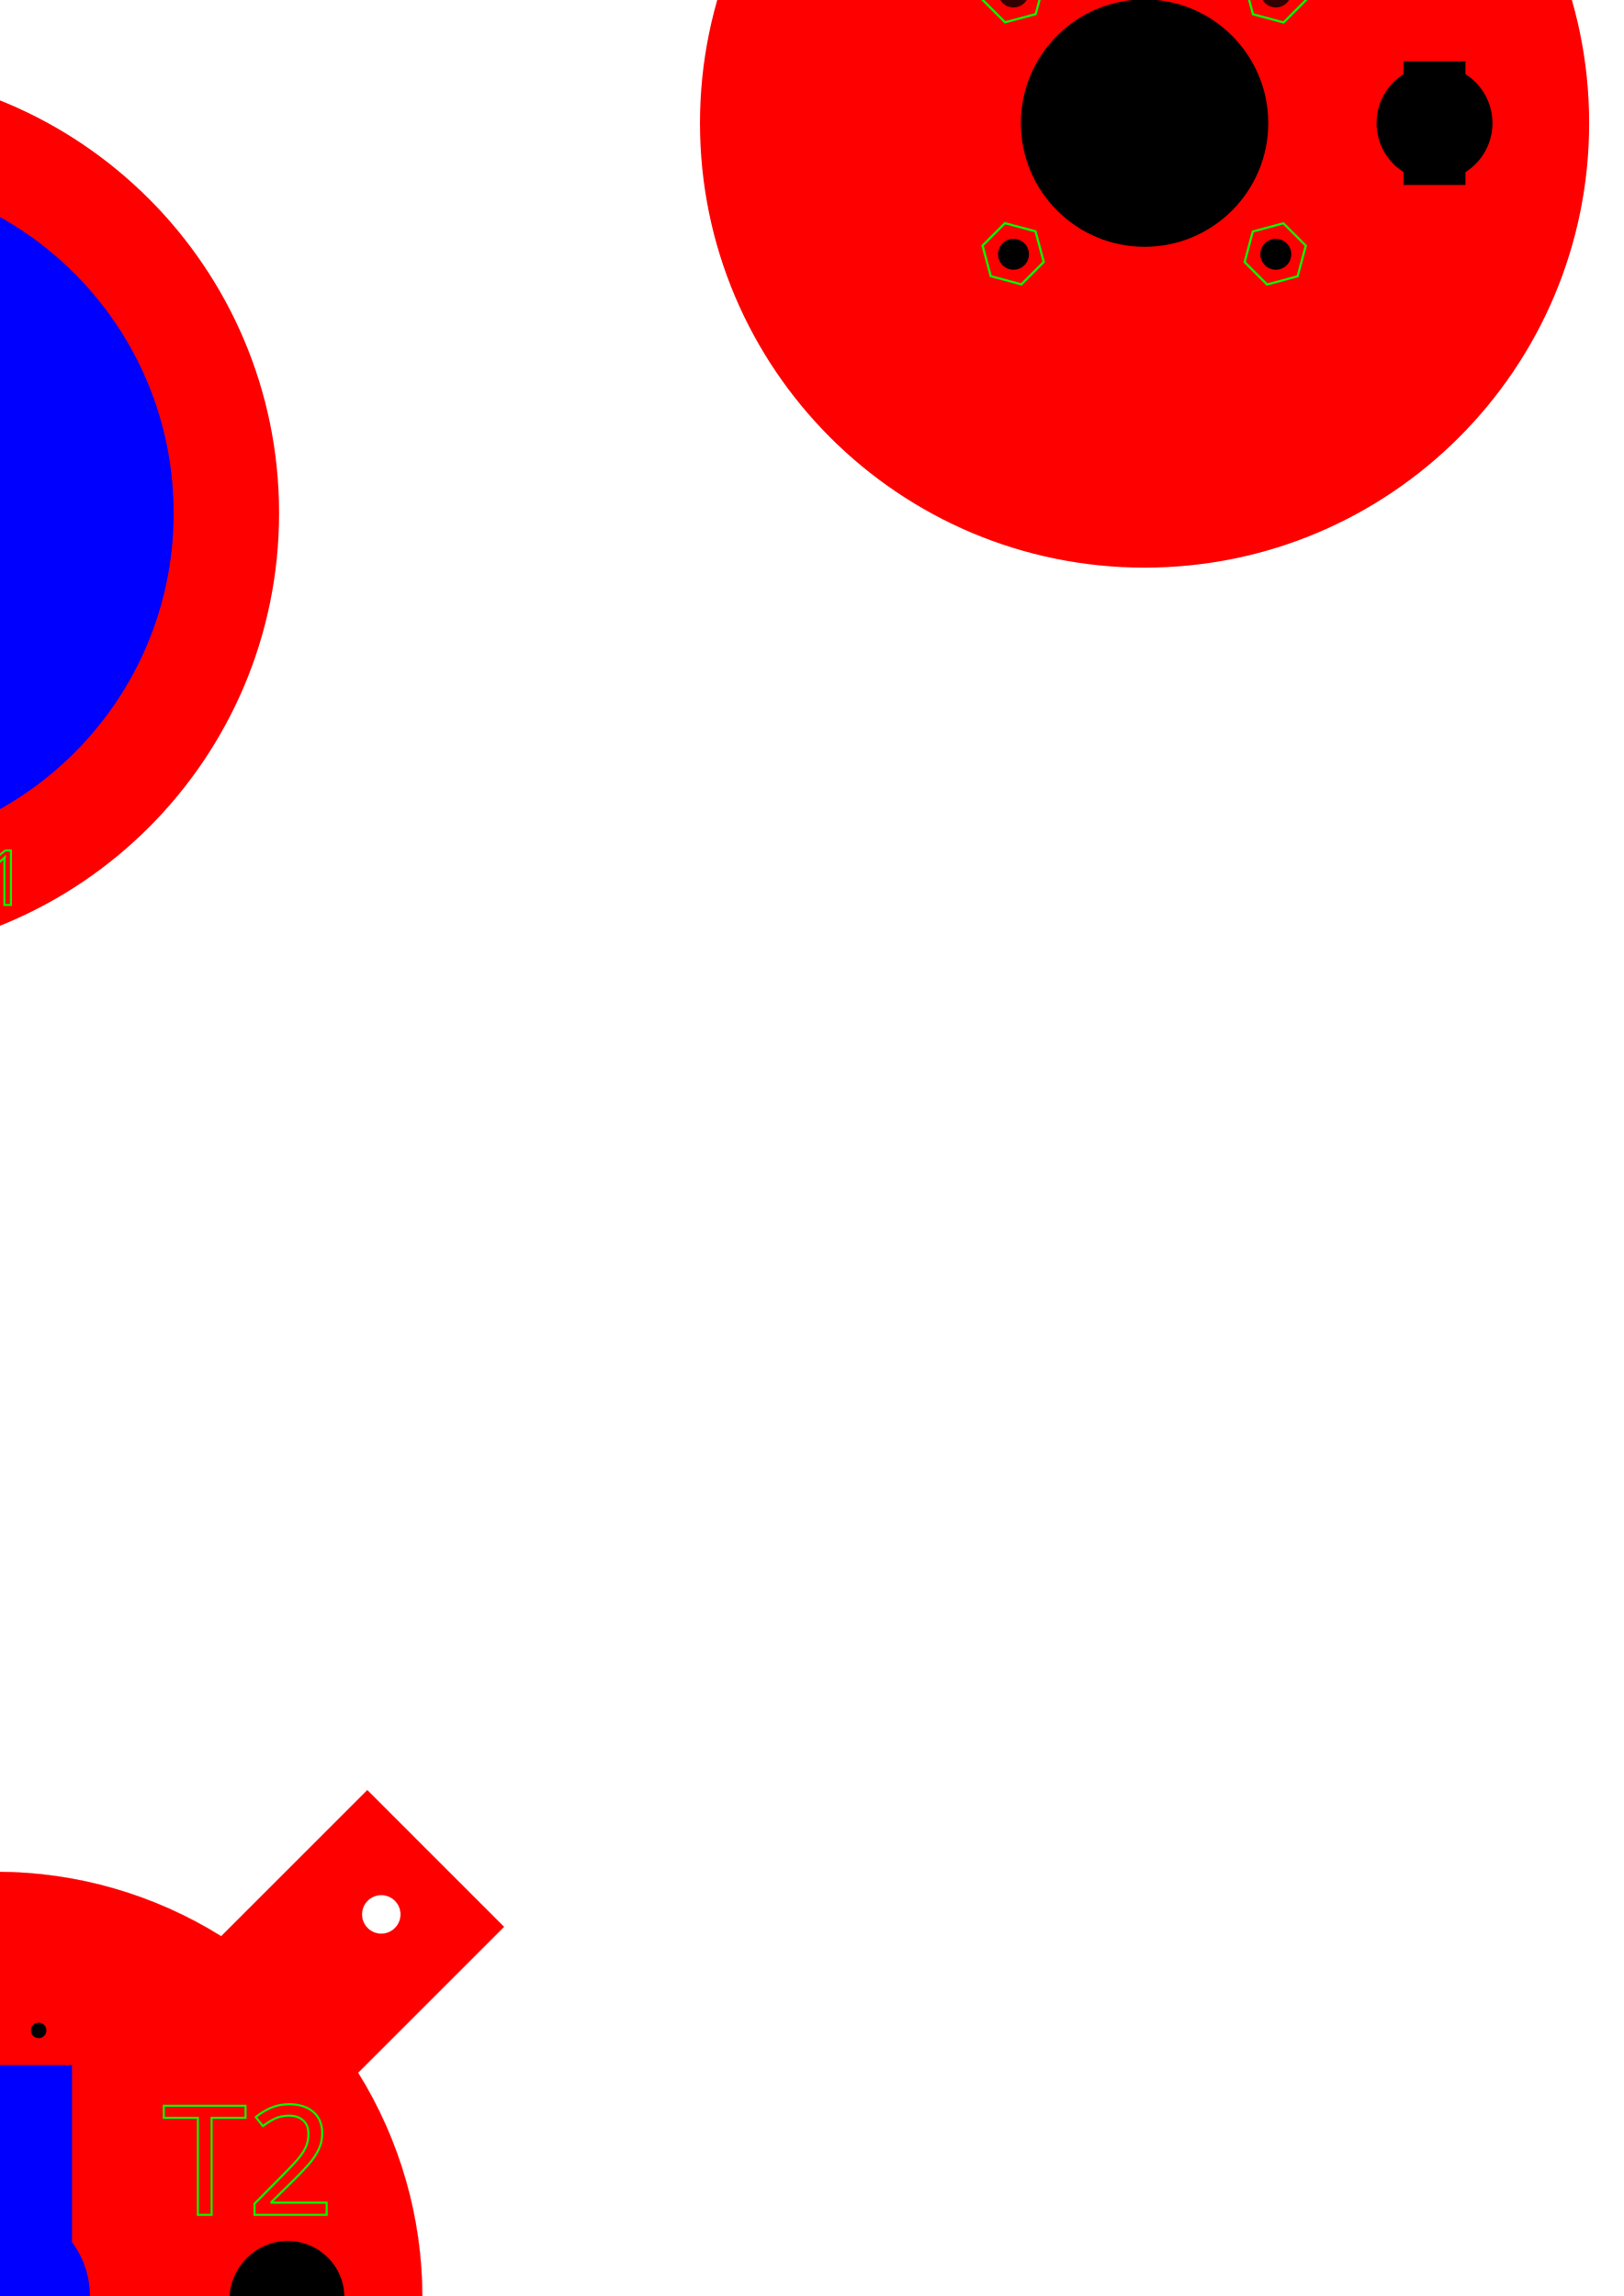
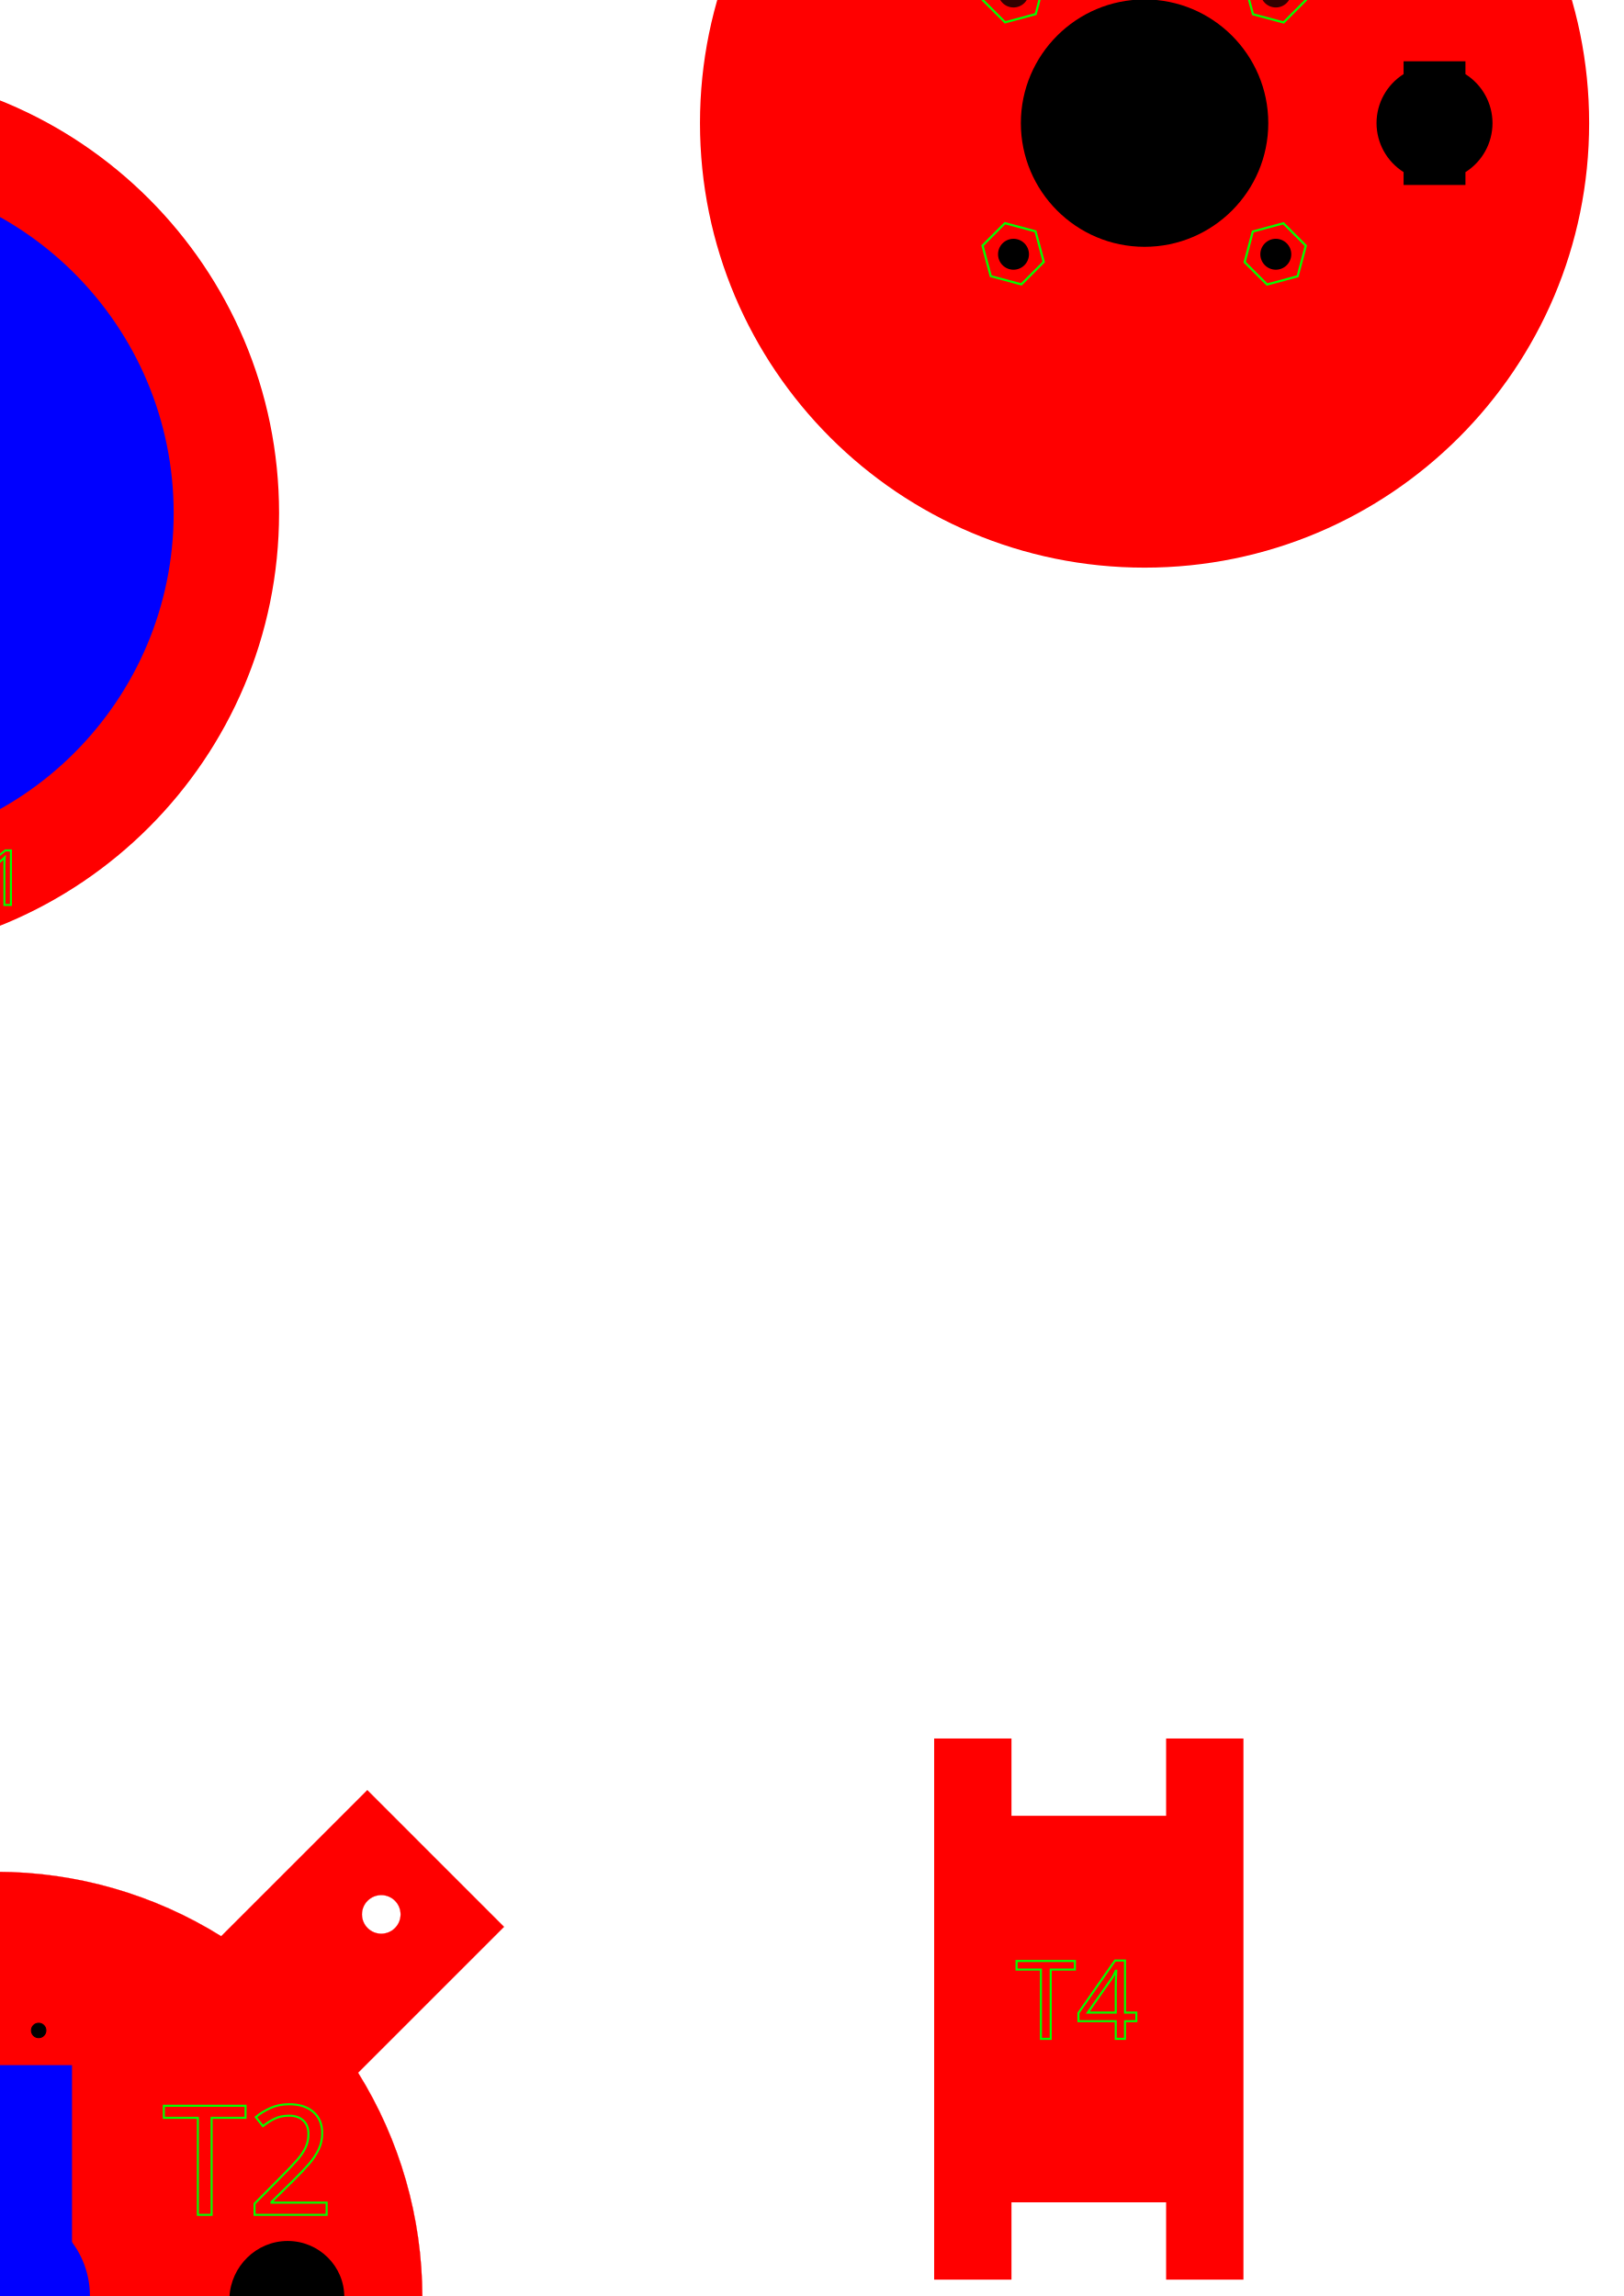
<svg xmlns="http://www.w3.org/2000/svg" width="21cm" height="29.7cm" viewBox="0 0 744.094 1052.362" id="svg8715" version="1.1">
  <defs id="defs8717" />
  <g id="layer1">
    <g id="g3556" transform="translate(-0.8849558,0)" style="fill:#ff0000;fill-opacity:1">
      <path id="path8353-0" d="m -169.031,820.514 -62.638,62.639 66.329,66.33 a 194.835,194.837 0 0 0 -29.908,103.289 194.835,194.837 0 0 0 29.445,102.754 l -65.867,65.867 62.638,62.639 65.951,-65.951 A 194.835,194.837 0 0 0 -0.411,1247.609 194.835,194.837 0 0 0 102.978,1217.801 l 66.23,66.231 62.638,-62.639 -66.57,-66.57 a 194.835,194.837 0 0 0 29.148,-102.051 194.835,194.837 0 0 0 -29.445,-102.752 l 66.867,-66.867 -62.638,-62.639 -66.951,66.951 A 194.835,194.837 0 0 0 -0.411,857.935 194.835,194.837 0 0 0 -102.53,887.016 l -66.501,-66.502 z m -6.842,47.516 a 8.858,8.858 0 0 1 6.135,2.594 l 0,0 a 8.858,8.858 0 0 1 0,12.525 8.858,8.858 0 0 1 -12.527,0 8.858,8.858 0 0 1 0,-12.527 8.858,8.858 0 0 1 6.393,-2.594 z m 351.614,0.566 a 8.858,8.858 0 0 1 6.135,2.594 8.858,8.858 0 0 1 0,12.529 8.858,8.858 0 0 1 -12.527,0 8.858,8.858 0 0 1 0,-12.525 l 0,0 a 8.858,8.858 0 0 1 6.393,-2.594 z m -0.705,350.346 a 8.858,8.858 0 0 1 6.133,2.592 8.858,8.858 0 0 1 0,12.529 8.858,8.858 0 0 1 -12.529,0 8.858,8.858 0 0 1 0,-12.529 8.858,8.858 0 0 1 6.394,-2.592 z m -350.202,0.567 a 8.858,8.858 0 0 1 6.133,2.592 8.858,8.858 0 0 1 0,12.529 8.858,8.858 0 0 1 -12.529,0 8.858,8.858 0 0 1 0,-12.529 8.858,8.858 0 0 1 6.393,-2.592 z" style="fill:#ff0000;fill-opacity:1;stroke:#ff0000;stroke-width:0.09;stroke-miterlimit:4;stroke-dasharray:none;stroke-opacity:1" />
      <path d="m -0.412,1158.568 c 58.428,0 105.793,-47.366 106.429,-105.576 0.636,-14.181 12.308,-25.853 26.706,-25.853 14.398,0 26.071,11.672 25.938,25.853 -0.132,87.564 -71.293,158.725 -159.074,158.725 -87.781,0 -158.941,-71.161 -158.942,-158.943 -9e-4,-14.399 11.671,-26.071 26.07,-26.071 14.398,0 26.071,11.672 26.575,26.071 0.504,58.428 47.87,105.794 106.298,105.794" style="fill:#000000;fill-opacity:1;stroke:none;stroke-width:1.008;stroke-miterlimit:4;stroke-dasharray:none;stroke-opacity:1" id="ellipse8590-8" />
    </g>
    <circle style="fill:#ff0000;fill-opacity:1;stroke:none;stroke-width:0.992;stroke-miterlimit:4;stroke-dasharray:none;stroke-opacity:1" id="path8704" cx="524.521" cy="56.436" r="203.74" />
    <path style="fill:#000000;fill-opacity:1;stroke:none;stroke-width:1;stroke-miterlimit:4;stroke-dasharray:none;stroke-opacity:1" d="m 643.222,28.089 0,5.877 a 26.575,26.575 0 0 0 -12.402,22.469 26.575,26.575 0 0 0 12.402,22.443 l 0,5.904 28.346,0 0,-5.879 a 26.575,26.575 0 0 0 12.402,-22.469 26.575,26.575 0 0 0 -12.402,-22.441 l 0,-5.904 -28.346,0 z" id="path9293" />
    <circle style="fill:#000000;fill-opacity:1;stroke:none;stroke-width:1;stroke-miterlimit:4;stroke-dasharray:none;stroke-opacity:1" id="path9364" cx="495.826" cy="-331.014" r="7.087" transform="matrix(0.7071068,0.7071068,-0.7071068,0.7071068,0,0)" />
    <circle transform="matrix(-0.7071068,-0.7071068,0.7071068,-0.7071068,0,0)" style="fill:#320000;fill-opacity:1;stroke:none;stroke-width:1;stroke-miterlimit:4;stroke-dasharray:none;stroke-opacity:1" id="circle9378" cx="-325.826" cy="331.014" r="7.087" />
    <path style="color:#000000;font-style:normal;font-variant:normal;font-weight:normal;font-stretch:normal;font-size:medium;line-height:normal;font-family:sans-serif;text-indent:0;text-align:start;text-decoration:none;text-decoration-line:none;text-decoration-style:solid;text-decoration-color:#000000;letter-spacing:normal;word-spacing:normal;text-transform:none;direction:ltr;block-progression:tb;writing-mode:lr-tb;baseline-shift:baseline;text-anchor:start;white-space:normal;clip-rule:nonzero;display:inline;overflow:visible;visibility:visible;opacity:1;isolation:auto;mix-blend-mode:normal;color-interpolation:sRGB;color-interpolation-filters:linearRGB;solid-color:#000000;solid-opacity:1;fill:#000000;fill-opacity:1;fill-rule:nonzero;stroke:none;stroke-width:0.035;stroke-linecap:butt;stroke-linejoin:miter;stroke-miterlimit:4;stroke-dasharray:none;stroke-dashoffset:0;stroke-opacity:1;color-rendering:auto;image-rendering:auto;shape-rendering:auto;text-rendering:auto;enable-background:accumulate" d="m 524.521,-0.256 c -31.268,0 -56.693,25.423 -56.693,56.691 0,31.268 25.425,56.693 56.693,56.693 31.268,0 56.693,-25.425 56.693,-56.693 0,-31.268 -25.425,-56.691 -56.693,-56.691 z" id="path5590" />
    <circle r="7.087" cy="-410.826" cx="-246.014" id="circle9376" style="fill:#000000;fill-opacity:1;stroke:none;stroke-width:1;stroke-miterlimit:4;stroke-dasharray:none;stroke-opacity:1" transform="matrix(-0.7071068,0.7071068,-0.7071068,-0.7071068,0,0)" />
    <circle r="7.087" cy="410.827" cx="416.014" id="circle9380" style="fill:#320000;fill-opacity:1;stroke:none;stroke-width:1;stroke-miterlimit:4;stroke-dasharray:none;stroke-opacity:1" transform="matrix(0.7071068,-0.7071068,0.7071068,0.7071068,0,0)" />
    <circle style="display:inline;fill:#ff0000;fill-opacity:1;stroke:none;stroke-width:1;stroke-miterlimit:4;stroke-dasharray:none;stroke-opacity:1" id="path9430-1" cx="1351.376" cy="-284.054" r="354.331" />
    <circle style="fill:#000000;fill-opacity:1;stroke:none;stroke-width:1;stroke-miterlimit:4;stroke-dasharray:none;stroke-opacity:1" id="path9364-4-6" cx="1241.367" cy="754.711" r="7.087" transform="matrix(0.7071068,-0.7071068,0.7071068,0.7071068,0,0)" />
    <circle r="7.087" cy="-1156.368" cx="839.711" id="circle9376-9-9" style="fill:#000000;fill-opacity:1;stroke:none;stroke-width:1;stroke-miterlimit:4;stroke-dasharray:none;stroke-opacity:1" transform="matrix(0.7071068,0.7071068,-0.7071068,0.7071068,0,0)" />
    <circle style="fill:#000000;fill-opacity:1;stroke:none;stroke-width:1;stroke-miterlimit:4;stroke-dasharray:none;stroke-opacity:1" id="circle9378-9-9" cx="-1071.368" cy="-754.711" r="7.087" transform="matrix(-0.7071068,0.7071068,-0.7071068,-0.7071068,0,0)" />
    <circle r="7.087" cy="1156.368" cx="-669.711" id="circle9380-0-8" style="fill:#000000;fill-opacity:1;stroke:none;stroke-width:1;stroke-miterlimit:4;stroke-dasharray:none;stroke-opacity:1" transform="matrix(-0.7071068,-0.7071068,0.7071068,-0.7071068,0,0)" />
    <circle style="fill:#000000;fill-opacity:1;stroke:none;stroke-width:1;stroke-miterlimit:4;stroke-dasharray:none;stroke-opacity:1" id="path9433-1" cx="1351.376" cy="-284.054" r="53.15" />
    <path style="fill:#000000;fill-opacity:1;stroke:none;stroke-width:1.604;stroke-miterlimit:4;stroke-dasharray:none;stroke-opacity:1" d="m 1317.934,-584.314 a 302.286,302.316 0 0 0 -266.624,266.828 l 187.594,0 a 117.395,117.407 0 0 1 79.03,-79.038 l 0,-187.79 z m 66.882,0.208 0,187.608 a 117.395,117.407 0 0 1 79,79.012 l 187.843,0 a 302.286,302.316 0 0 0 -266.843,-266.62 z m -333.724,333.507 a 302.286,302.316 0 0 0 266.841,266.62 l 0,-187.609 a 117.395,117.407 0 0 1 -79,-79.012 l -187.841,0 z m 412.756,0 a 117.395,117.407 0 0 1 -79.032,79.04 l 0,187.789 a 302.286,302.316 0 0 0 266.624,-266.828 l -187.592,0 z" id="path9435-8" />
    <path style="fill:#ff0000;fill-opacity:1;stroke:#ff0000;stroke-width:0.09;stroke-miterlimit:4;stroke-dasharray:none;stroke-opacity:1" d="m -857.178,704.319 -62.638,62.639 66.329,66.33 a 194.835,194.837 0 0 0 -29.908,103.289 194.835,194.837 0 0 0 29.445,102.754 l -65.867,65.867 62.638,62.639 65.951,-65.951 a 194.835,194.837 0 0 0 102.669,29.529 194.835,194.837 0 0 0 103.39,-29.809 l 66.23,66.231 62.638,-62.639 -66.57,-66.57 a 194.835,194.837 0 0 0 29.148,-102.051 194.835,194.837 0 0 0 -29.445,-102.752 l 66.867,-66.867 -62.638,-62.639 -66.951,66.951 a 194.835,194.837 0 0 0 -102.669,-29.529 194.835,194.837 0 0 0 -102.118,29.08 z m -6.842,47.516 a 8.858,8.858 0 0 1 6.135,2.594 v 0 a 8.858,8.858 0 0 1 0,12.525 8.858,8.858 0 0 1 -12.527,0 8.858,8.858 0 0 1 0,-12.527 8.858,8.858 0 0 1 6.393,-2.594 z m 351.614,0.566 a 8.858,8.858 0 0 1 6.135,2.594 8.858,8.858 0 0 1 0,12.529 8.858,8.858 0 0 1 -12.527,0 8.858,8.858 0 0 1 0,-12.525 v 0 a 8.858,8.858 0 0 1 6.393,-2.594 z m -0.705,350.346 a 8.858,8.858 0 0 1 6.133,2.592 8.858,8.858 0 0 1 0,12.529 8.858,8.858 0 0 1 -12.529,0 8.858,8.858 0 0 1 0,-12.529 8.858,8.858 0 0 1 6.394,-2.592 z m -350.202,0.567 a 8.858,8.858 0 0 1 6.133,2.592 8.858,8.858 0 0 1 0,12.529 8.858,8.858 0 0 1 -12.529,0 8.858,8.858 0 0 1 0,-12.529 8.858,8.858 0 0 1 6.392,-2.592 z" id="path8353-0-3" />
    <rect style="fill:#0000ff;fill-opacity:1;stroke:#ff0000;stroke-width:0.074;stroke-miterlimit:4;stroke-dasharray:none;stroke-opacity:1" id="rect8355-0-9" width="60.162" height="113.312" x="-718.158" y="854.638" />
    <path id="ellipse8590-8-4" style="fill:#000000;fill-opacity:1;stroke:none;stroke-width:1.008;stroke-miterlimit:4;stroke-dasharray:none;stroke-opacity:1" d="m -688.56,1042.374 c 58.428,0 105.793,-47.366 106.429,-105.576 0.636,-14.181 12.308,-25.853 26.706,-25.853 14.398,0 26.071,11.672 25.938,25.853 -0.132,87.564 -71.293,158.725 -159.074,158.725 -87.781,0 -158.941,-71.161 -158.942,-158.943 -9e-4,-14.399 11.671,-26.071 26.07,-26.071 14.398,0 26.071,11.672 26.575,26.071 0.504,58.428 47.87,105.794 106.298,105.794" />
    <circle style="fill:#0000ff;fill-opacity:1;stroke:#ff0000;stroke-width:0.158;stroke-linejoin:round;stroke-miterlimit:4;stroke-dasharray:none;stroke-opacity:1" id="path4205" cx="-688.147" cy="937.443" r="45.984" />
    <circle style="fill:#ff0000;fill-opacity:1;stroke:none;stroke-width:0.992;stroke-miterlimit:4;stroke-dasharray:none;stroke-opacity:1" id="path8704-4-9" cx="-75.848" cy="235.168" r="203.74" />
    <circle style="opacity:1;fill:#0000ff;fill-opacity:1;stroke:none;stroke-width:0.94;stroke-linejoin:round;stroke-miterlimit:4;stroke-dasharray:none;stroke-opacity:1" id="path4184" cx="-75.848" cy="235.168" r="155.435" />
    <ellipse style="opacity:1;fill:#0000ff;fill-opacity:1;stroke:none;stroke-width:1.071;stroke-linejoin:round;stroke-miterlimit:4;stroke-dasharray:none;stroke-opacity:1" id="path4186" cx="-75.848" cy="79.262" rx="13.638" ry="13.638" />
    <ellipse style="opacity:1;fill:#0000ff;fill-opacity:1;stroke:none;stroke-width:1.071;stroke-linejoin:round;stroke-miterlimit:4;stroke-dasharray:none;stroke-opacity:1" id="path4186-5" cx="-75.848" cy="391.073" rx="13.638" ry="13.638" />
    <circle style="fill:#0000ff;fill-rule:evenodd;stroke:none;stroke-width:2.053px;stroke-linecap:butt;stroke-linejoin:miter;stroke-opacity:1;fill-opacity:1" id="path3562" cx="-4.7026657e-07" cy="1052.362" r="41.21" />
    <rect style="fill:#0000ff;fill-rule:evenodd;stroke:none;stroke-width:0.977px;stroke-linecap:butt;stroke-linejoin:miter;stroke-opacity:1;fill-opacity:1" id="rect3566" width="67.055" height="140.756" x="-34.059" y="946.551" />
    <circle style="fill:#000000;fill-rule:evenodd;stroke:#000000;stroke-width:0.456px;stroke-linecap:butt;stroke-linejoin:miter;stroke-opacity:1;fill-opacity:1" id="path3568" cx="-17.717" cy="1101.614" r="3.315" />
    <circle style="fill:#000000;fill-rule:evenodd;stroke:#000000;stroke-width:0.456px;stroke-linecap:butt;stroke-linejoin:miter;stroke-opacity:1;fill-opacity:1" id="path3568-7" cx="17.717" cy="1101.614" r="3.315" />
    <circle style="fill:#000000;fill-rule:evenodd;stroke:#000000;stroke-width:0.456px;stroke-linecap:butt;stroke-linejoin:miter;stroke-opacity:1;fill-opacity:1" id="path3568-5" cx="-17.717" cy="930.65" r="3.315" />
    <circle style="fill:#000000;fill-rule:evenodd;stroke:#000000;stroke-width:0.456px;stroke-linecap:butt;stroke-linejoin:miter;stroke-opacity:1;fill-opacity:1" id="path3568-5-3" cx="17.717" cy="930.65" r="3.315" />
    <text xml:space="preserve" style="font-style:normal;font-weight:normal;font-size:70px;line-height:125%;font-family:sans-serif;letter-spacing:0px;word-spacing:0px;fill:none;fill-opacity:1;stroke:#00ff00;stroke-width:0.938px;stroke-linecap:butt;stroke-linejoin:miter;stroke-opacity:1" x="486.339" y="-56.496" id="text5125">
      <tspan id="tspan5123" x="486.339" y="-56.496" style="fill:none;fill-opacity:1;stroke:#00ff00;stroke-width:0.938px;stroke-opacity:1">T1</tspan>
    </text>
    <text xml:space="preserve" style="font-style:normal;font-weight:normal;font-size:70px;line-height:125%;font-family:sans-serif;letter-spacing:0px;word-spacing:0px;fill:none;fill-opacity:1;stroke:#00ff00;stroke-width:0.938px;stroke-linecap:butt;stroke-linejoin:miter;stroke-opacity:1" x="74.366" y="1015.158" id="text5125-8">
      <tspan id="tspan5123-4" x="74.366" y="1015.158" style="fill:none;fill-opacity:1;stroke:#00ff00;stroke-width:0.938px;stroke-opacity:1">T2</tspan>
    </text>
    <text xml:space="preserve" style="font-style:normal;font-weight:normal;font-size:70px;line-height:125%;font-family:sans-serif;letter-spacing:0px;word-spacing:0px;fill:#000000;fill-opacity:1;stroke:none;stroke-width:0.938px;stroke-linecap:butt;stroke-linejoin:miter;stroke-opacity:1" x="1527.046" y="-266.003" id="text5147">
      <tspan id="tspan5145" x="1527.046" y="-266.003" style="font-size:50px;line-height:86%;fill:none;stroke:#00ff00;stroke-width:0.938px;stroke-opacity:1">T3</tspan>
    </text>
    <text xml:space="preserve" style="font-style:normal;font-weight:normal;font-size:35px;line-height:125%;font-family:sans-serif;letter-spacing:0px;word-spacing:0px;fill:none;fill-opacity:1;stroke:#00ff00;stroke-width:0.938px;stroke-linecap:butt;stroke-linejoin:miter;stroke-opacity:1" x="-48.045" y="414.782" id="text5125-9">
      <tspan id="tspan5123-2" x="-48.045" y="414.782" style="font-size:35px;fill:none;fill-opacity:1;stroke:#00ff00;stroke-width:0.938px;stroke-opacity:1">TP1</tspan>
    </text>
    <text xml:space="preserve" style="font-style:normal;font-weight:normal;font-size:35px;line-height:125%;font-family:sans-serif;letter-spacing:0px;word-spacing:0px;fill:none;fill-opacity:1;stroke:#00ff00;stroke-width:0.938px;stroke-linecap:butt;stroke-linejoin:miter;stroke-opacity:1" x="-633.051" y="869.323" id="text5125-9-1">
      <tspan id="tspan5123-2-8" x="-633.051" y="869.323" style="font-size:35px;fill:none;fill-opacity:1;stroke:#00ff00;stroke-width:0.938px;stroke-opacity:1">TP2</tspan>
    </text>
+     <path style="opacity:1;fill:#ff0000;fill-opacity:1;stroke:none;stroke-width:18.898;stroke-linejoin:round;stroke-miterlimit:4;stroke-dasharray:none;stroke-opacity:1" d="M 456.637 849.953 L 456.637 1114.52 L 494.432 1114.52 L 494.432 1076.725 L 570.023 1076.725 L 570.023 1114.52 L 607.818 1114.52 L 607.818 849.953 L 570.023 849.953 L 570.023 887.748 L 494.432 887.748 L 494.432 849.953 L 456.637 849.953 z " transform="scale(0.9375)" id="rect4528" />
+     <text xml:space="preserve" style="font-style:normal;font-weight:normal;font-size:70px;line-height:125%;font-family:sans-serif;letter-spacing:0px;word-spacing:0px;fill:#000000;fill-opacity:1;stroke:none;stroke-width:0.938px;stroke-linecap:butt;stroke-linejoin:miter;stroke-opacity:1" x="465.355" y="934.501" id="text5147-7">
+       <tspan id="tspan5145-3" x="465.355" y="934.501" style="font-size:50px;line-height:86%;fill:none;stroke:#00ff00;stroke-width:0.938px;stroke-opacity:1">T4</tspan>
+     </text>
  </g>
  <g id="layer2" style="display:inline">
    <path style="fill:none;fill-opacity:1;stroke:#00ff00;stroke-width:1;stroke-miterlimit:4;stroke-dasharray:none;stroke-opacity:1" id="path9366" d="m 92.299,1064.928 -14.517,0.013 -7.27,-12.566 7.248,-12.579 14.517,-0.013 7.27,12.566 z" transform="matrix(0.7071068,0.7071068,-0.7071068,0.7071068,1268.401,-687.8858)" />
    <path d="m 92.299,1064.928 -14.517,0.013 -7.27,-12.566 7.248,-12.579 14.517,-0.013 7.27,12.566 z" id="path9370" style="fill:none;fill-opacity:1;stroke:#00ff00;stroke-width:1;stroke-miterlimit:4;stroke-dasharray:none;stroke-opacity:1" transform="matrix(-0.7071068,0.7071068,-0.7071068,-0.7071068,1268.545,800.3185)" />
    <path transform="matrix(-0.7071068,-0.7071068,0.7071068,-0.7071068,1268.401,-687.8858)" style="fill:none;fill-opacity:1;stroke:#00ff00;stroke-width:1;stroke-miterlimit:4;stroke-dasharray:none;stroke-opacity:1" id="path9372" d="m 92.095,-1039.711 -14.517,0.013 -7.27,-12.566 7.248,-12.579 14.517,-0.013 7.27,12.566 z" />
    <path d="m 92.095,-1039.711 -14.517,0.013 -7.27,-12.566 7.248,-12.579 14.517,-0.013 7.27,12.566 z" id="path9374" style="fill:none;fill-opacity:1;stroke:#00ff00;stroke-width:1;stroke-miterlimit:4;stroke-dasharray:none;stroke-opacity:1" transform="matrix(0.7071068,-0.7071068,0.7071068,0.7071068,1268.545,800.3185)" />
  </g>
</svg>
